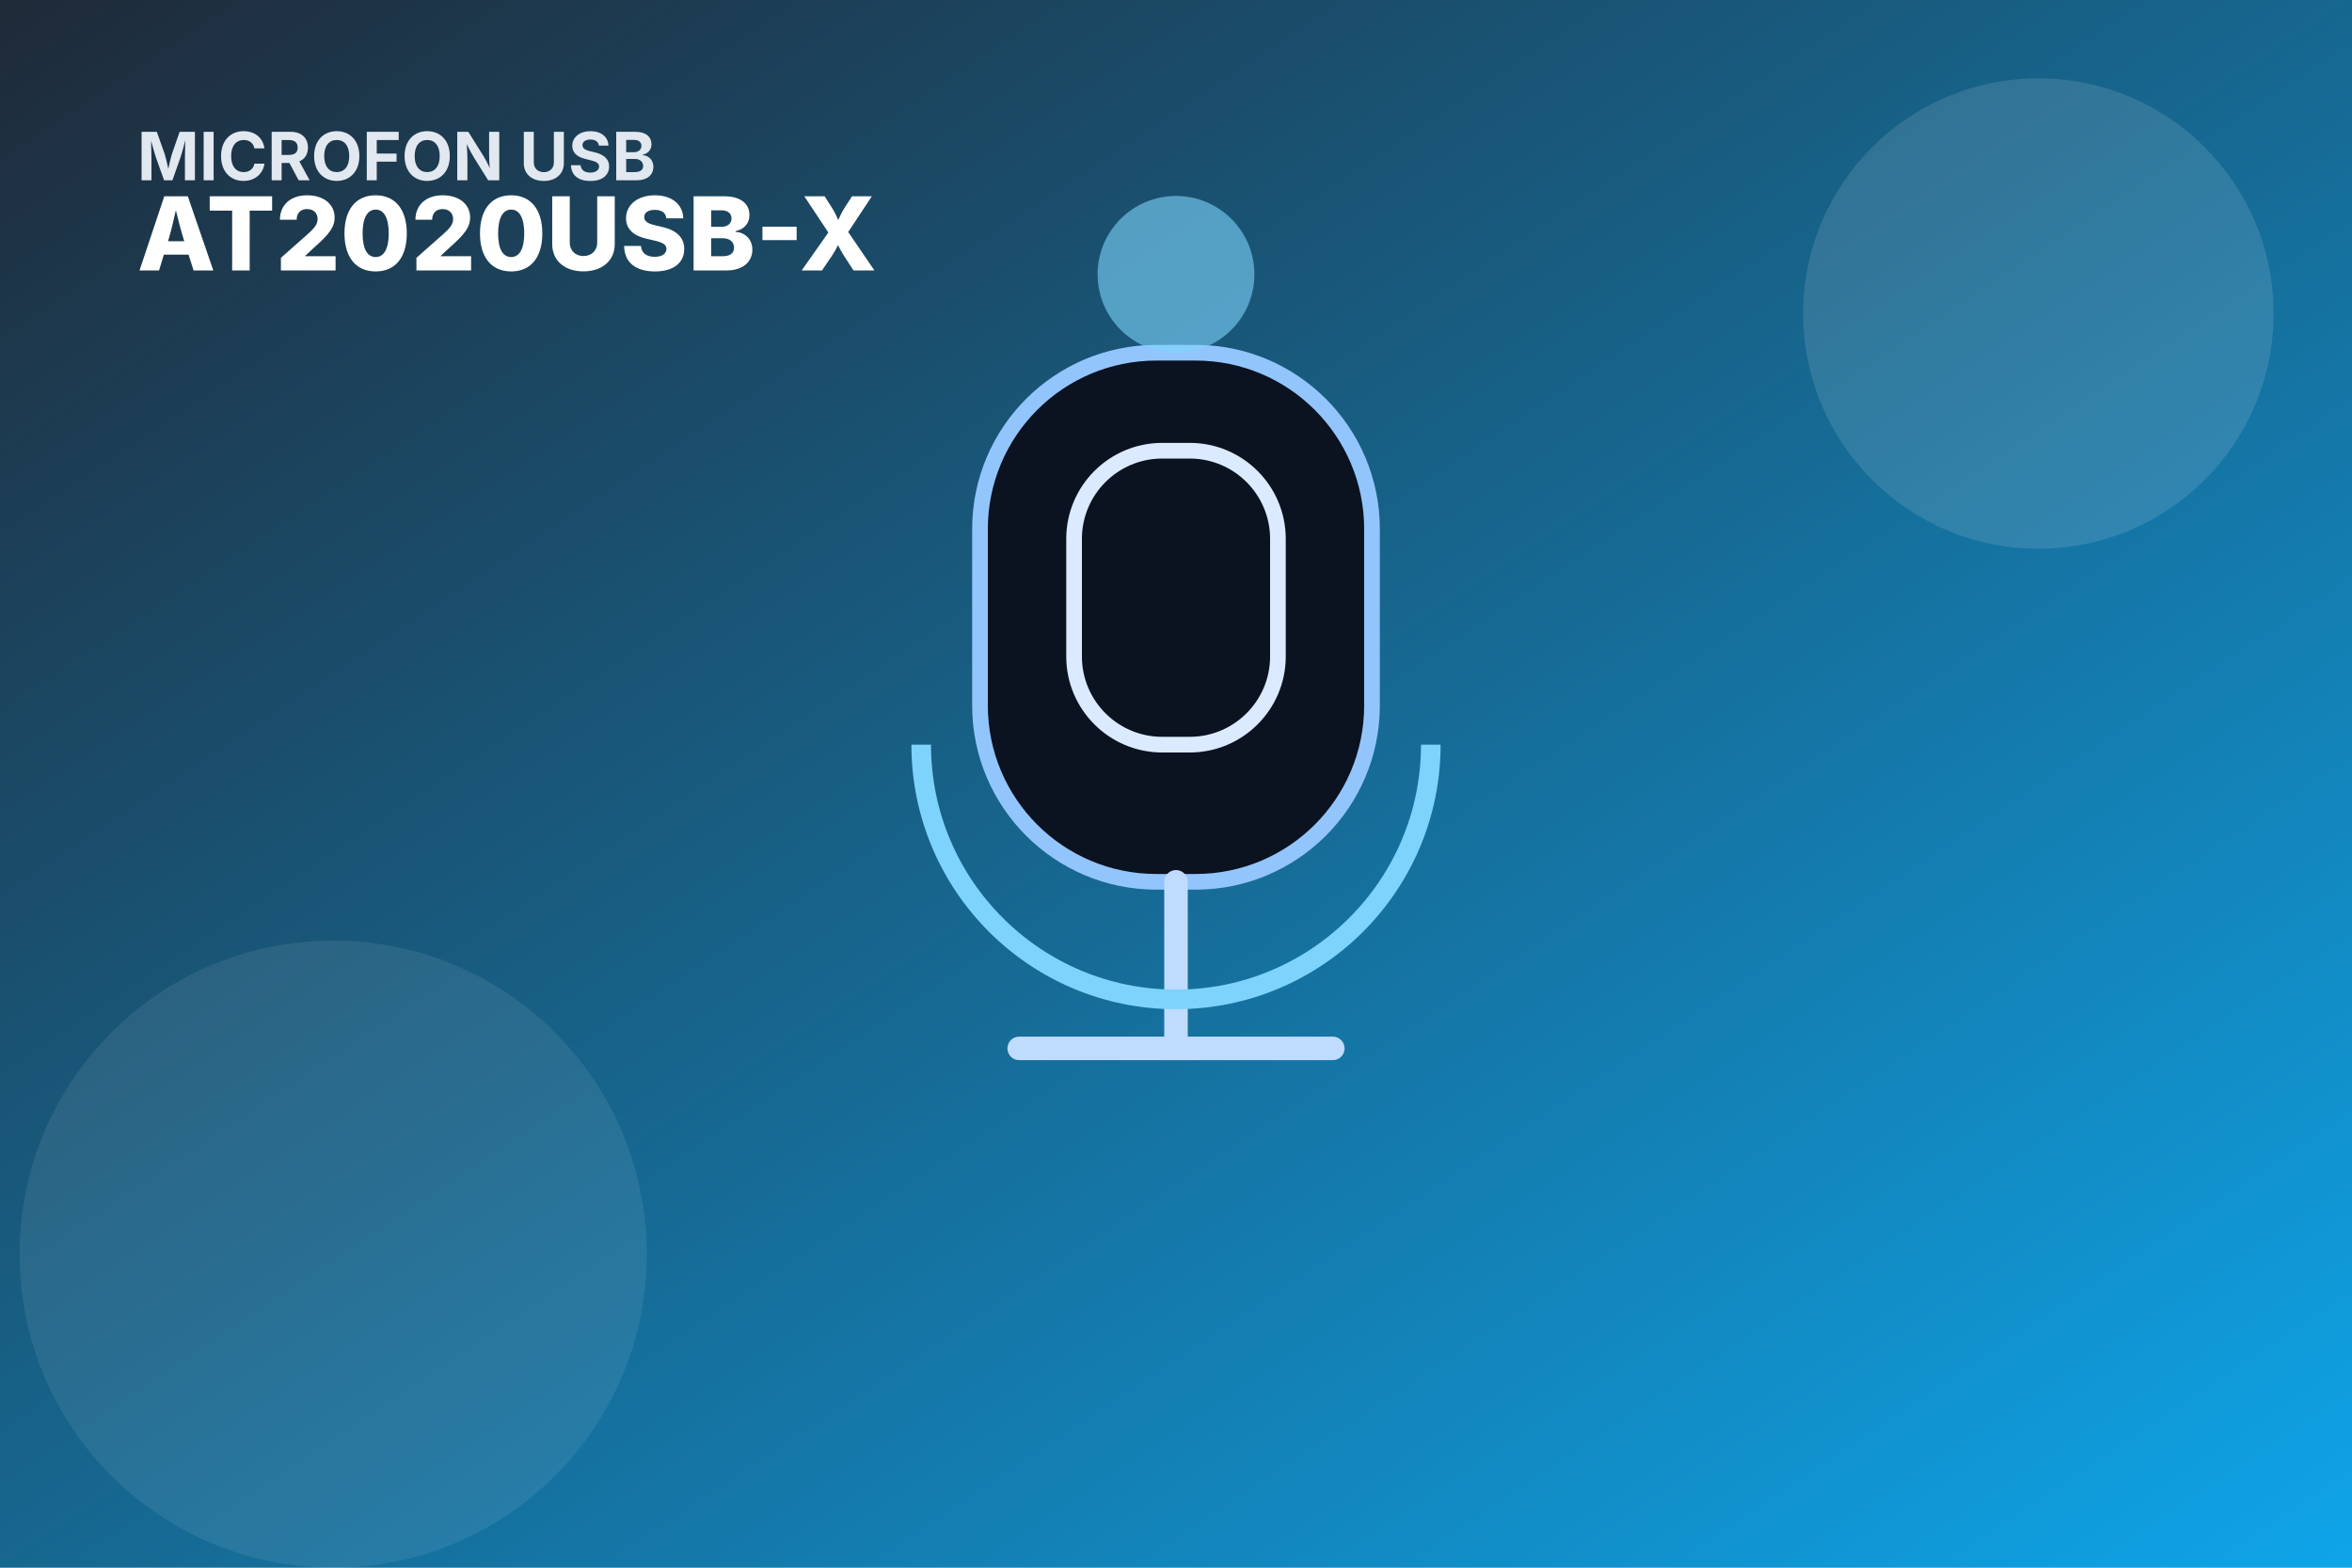
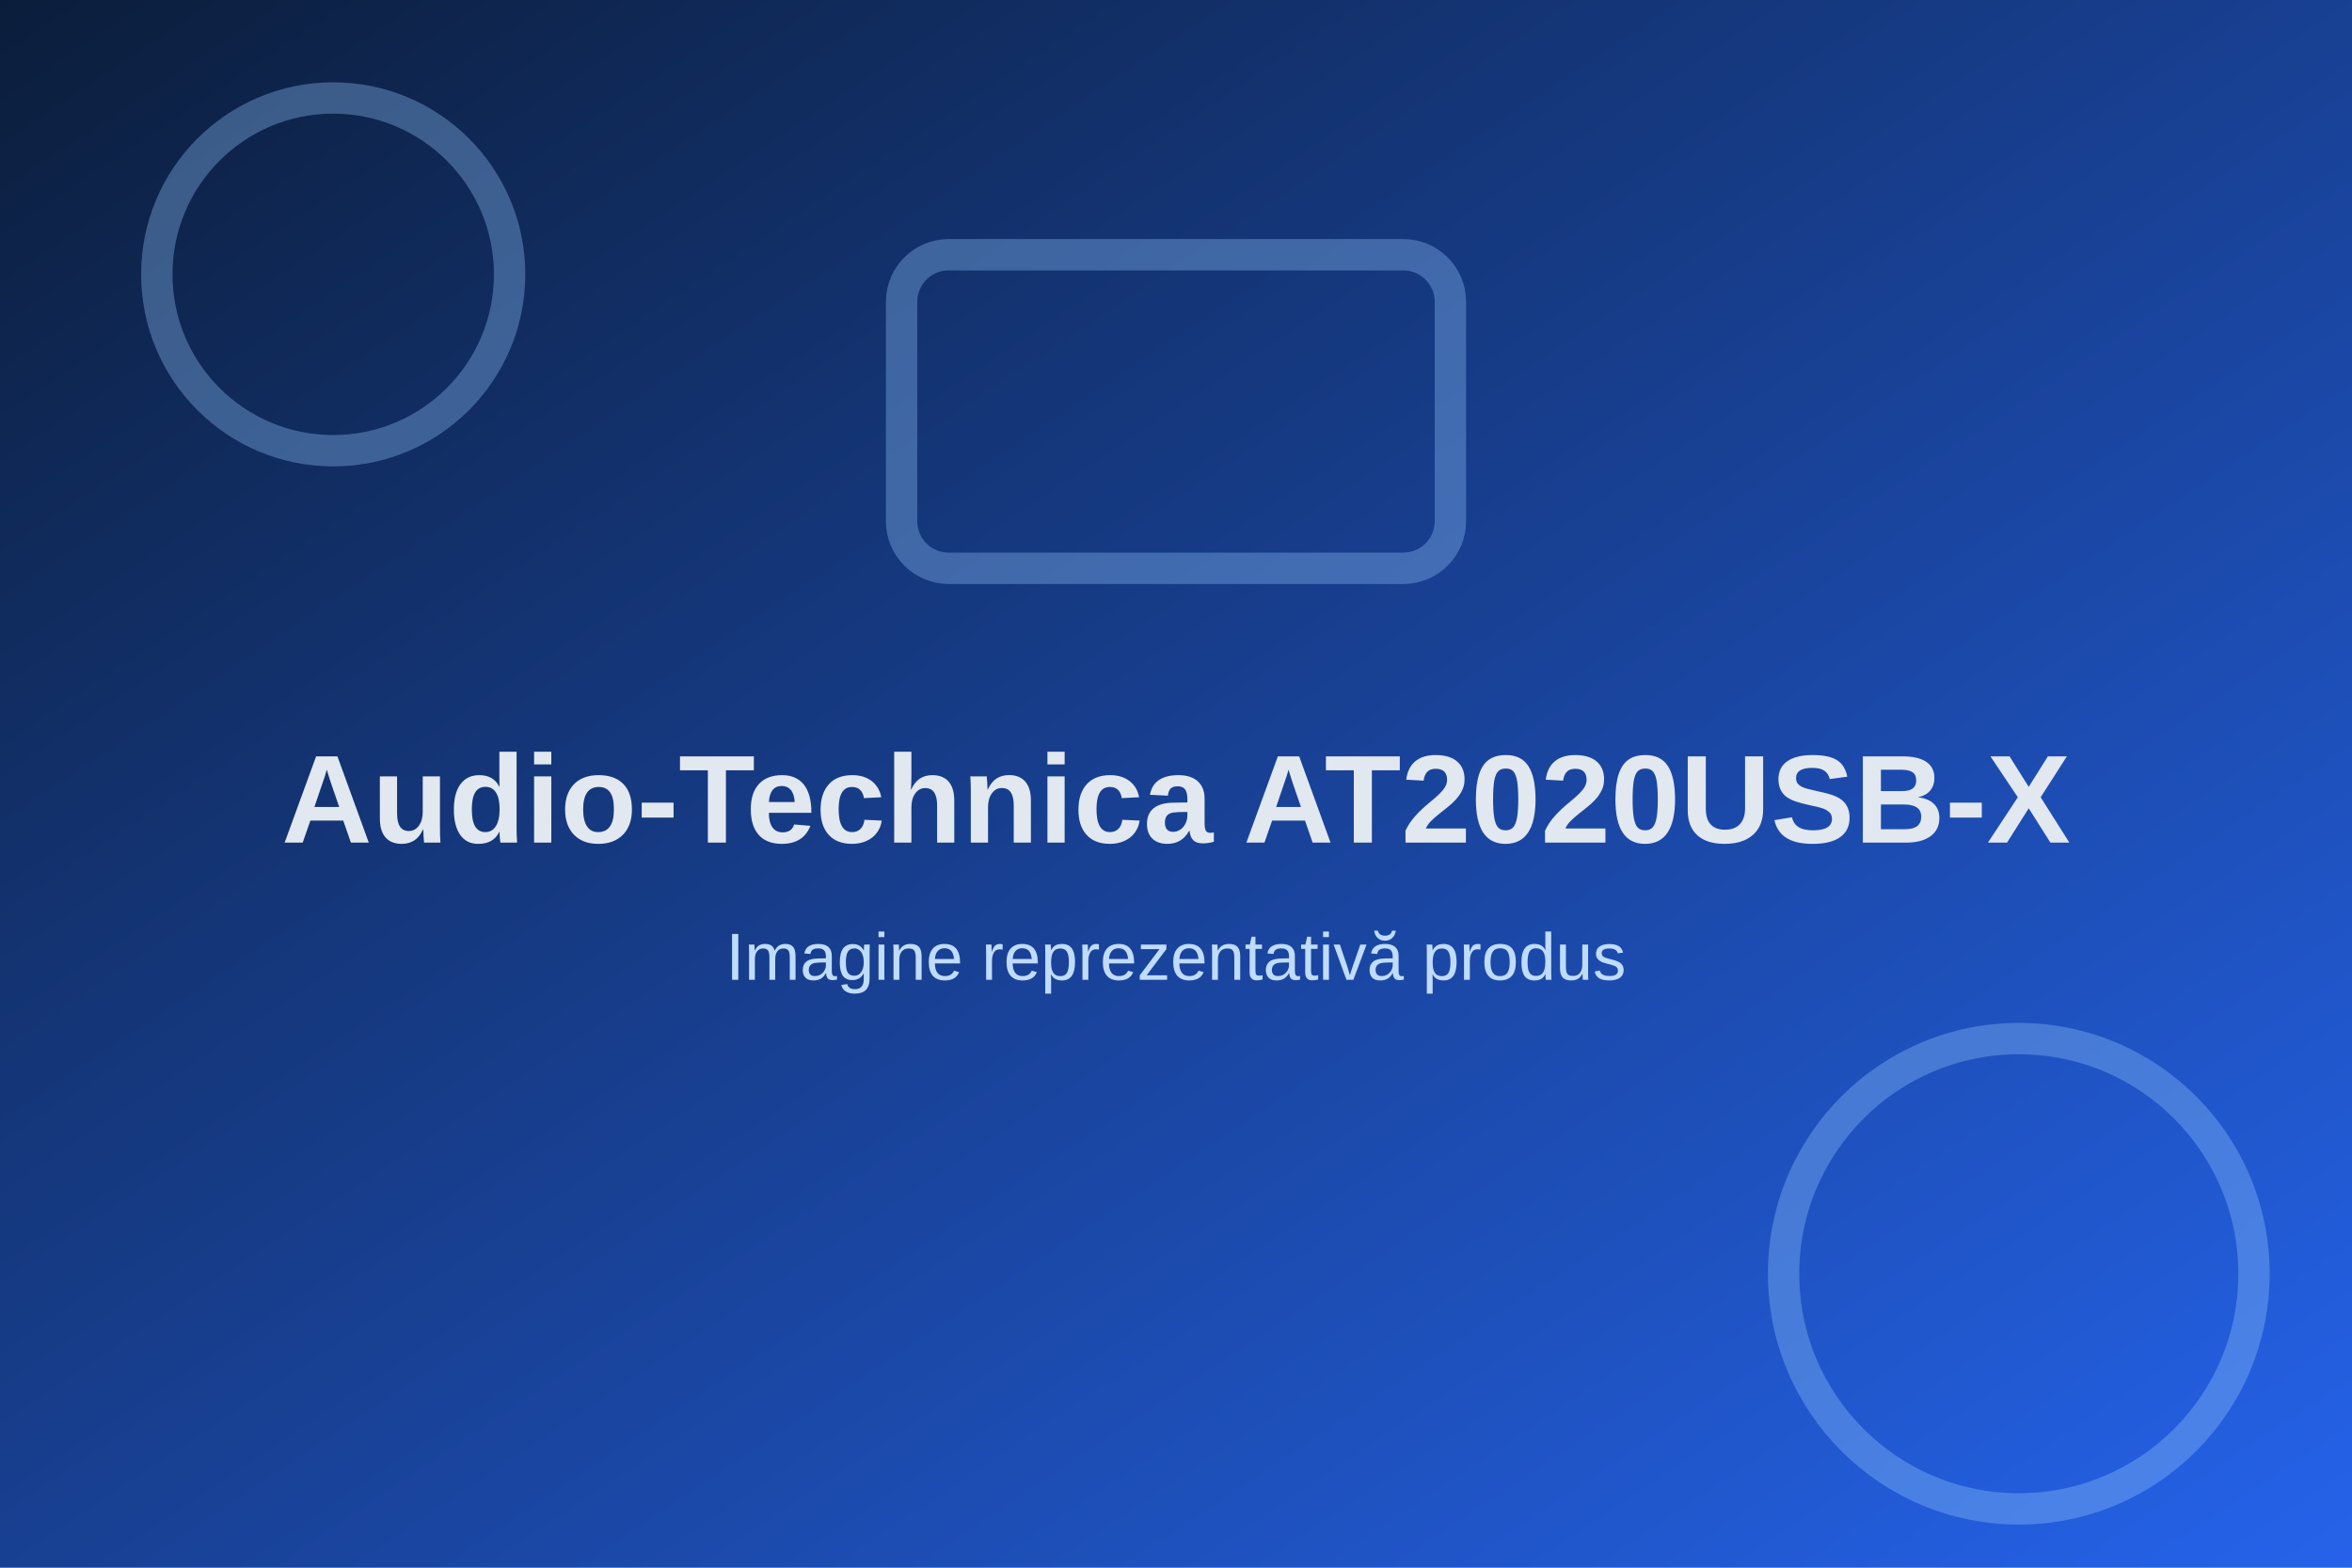
- <svg xmlns="http://www.w3.org/2000/svg" width="1200" height="800" viewBox="0 0 1200 800" role="img" aria-label="AT2020USB-X">
+ <svg xmlns="http://www.w3.org/2000/svg" width="1200" height="800" viewBox="0 0 1200 800" role="img" aria-label="Audio-Technica AT2020USB-X">
  <defs>
    <linearGradient id="bg" x1="0" y1="0" x2="1" y2="1">
-       <stop offset="0%" stop-color="#1f2937" />
-       <stop offset="100%" stop-color="#0ea5e9" />
+       <stop offset="0%" stop-color="#0b1d3a" />
+       <stop offset="100%" stop-color="#2563eb" />
    </linearGradient>
  </defs>
  <rect width="1200" height="800" fill="url(#bg)" />
-   <circle cx="1040" cy="160" r="120" fill="rgba(255,255,255,0.12)" />
-   <circle cx="170" cy="640" r="160" fill="rgba(255,255,255,0.08)" />
-   <rect x="500" y="180" width="200" height="270" rx="90" fill="#0b1220" stroke="#93c5fd" stroke-width="8" />
-   <rect x="548" y="230" width="104" height="150" rx="45" fill="none" stroke="#dbeafe" stroke-width="8" />
-   <path d="M600 450v80M520 535h160" stroke="#bfdbfe" stroke-width="12" stroke-linecap="round" />
-   <path d="M470 380a130 130 0 0 0 260 0" fill="none" stroke="#7dd3fc" stroke-width="10" />
-   <circle cx="600" cy="140" r="40" fill="#7dd3fc" opacity="0.6" />
-   <text x="70" y="92" fill="#e2e8f0" font-size="34" font-family="Inter, Arial, sans-serif" font-weight="700">MICROFON USB</text>
-   <text x="70" y="138" fill="white" font-size="52" font-family="Inter, Arial, sans-serif" font-weight="800">AT2020USB-X</text>
+   <g fill="none" stroke="#93c5fd" stroke-width="16" opacity="0.35">
+     <circle cx="170" cy="140" r="90" />
+     <circle cx="1030" cy="650" r="120" />
+     <rect x="460" y="130" width="280" height="160" rx="24" />
+   </g>
+   <text x="600" y="430" fill="#e2e8f0" font-family="Arial, Helvetica, sans-serif" font-size="64" font-weight="700" text-anchor="middle">Audio-Technica AT2020USB-X</text>
+   <text x="600" y="500" fill="#bfdbfe" font-family="Arial, Helvetica, sans-serif" font-size="34" text-anchor="middle">Imagine reprezentativă produs</text>
</svg>
